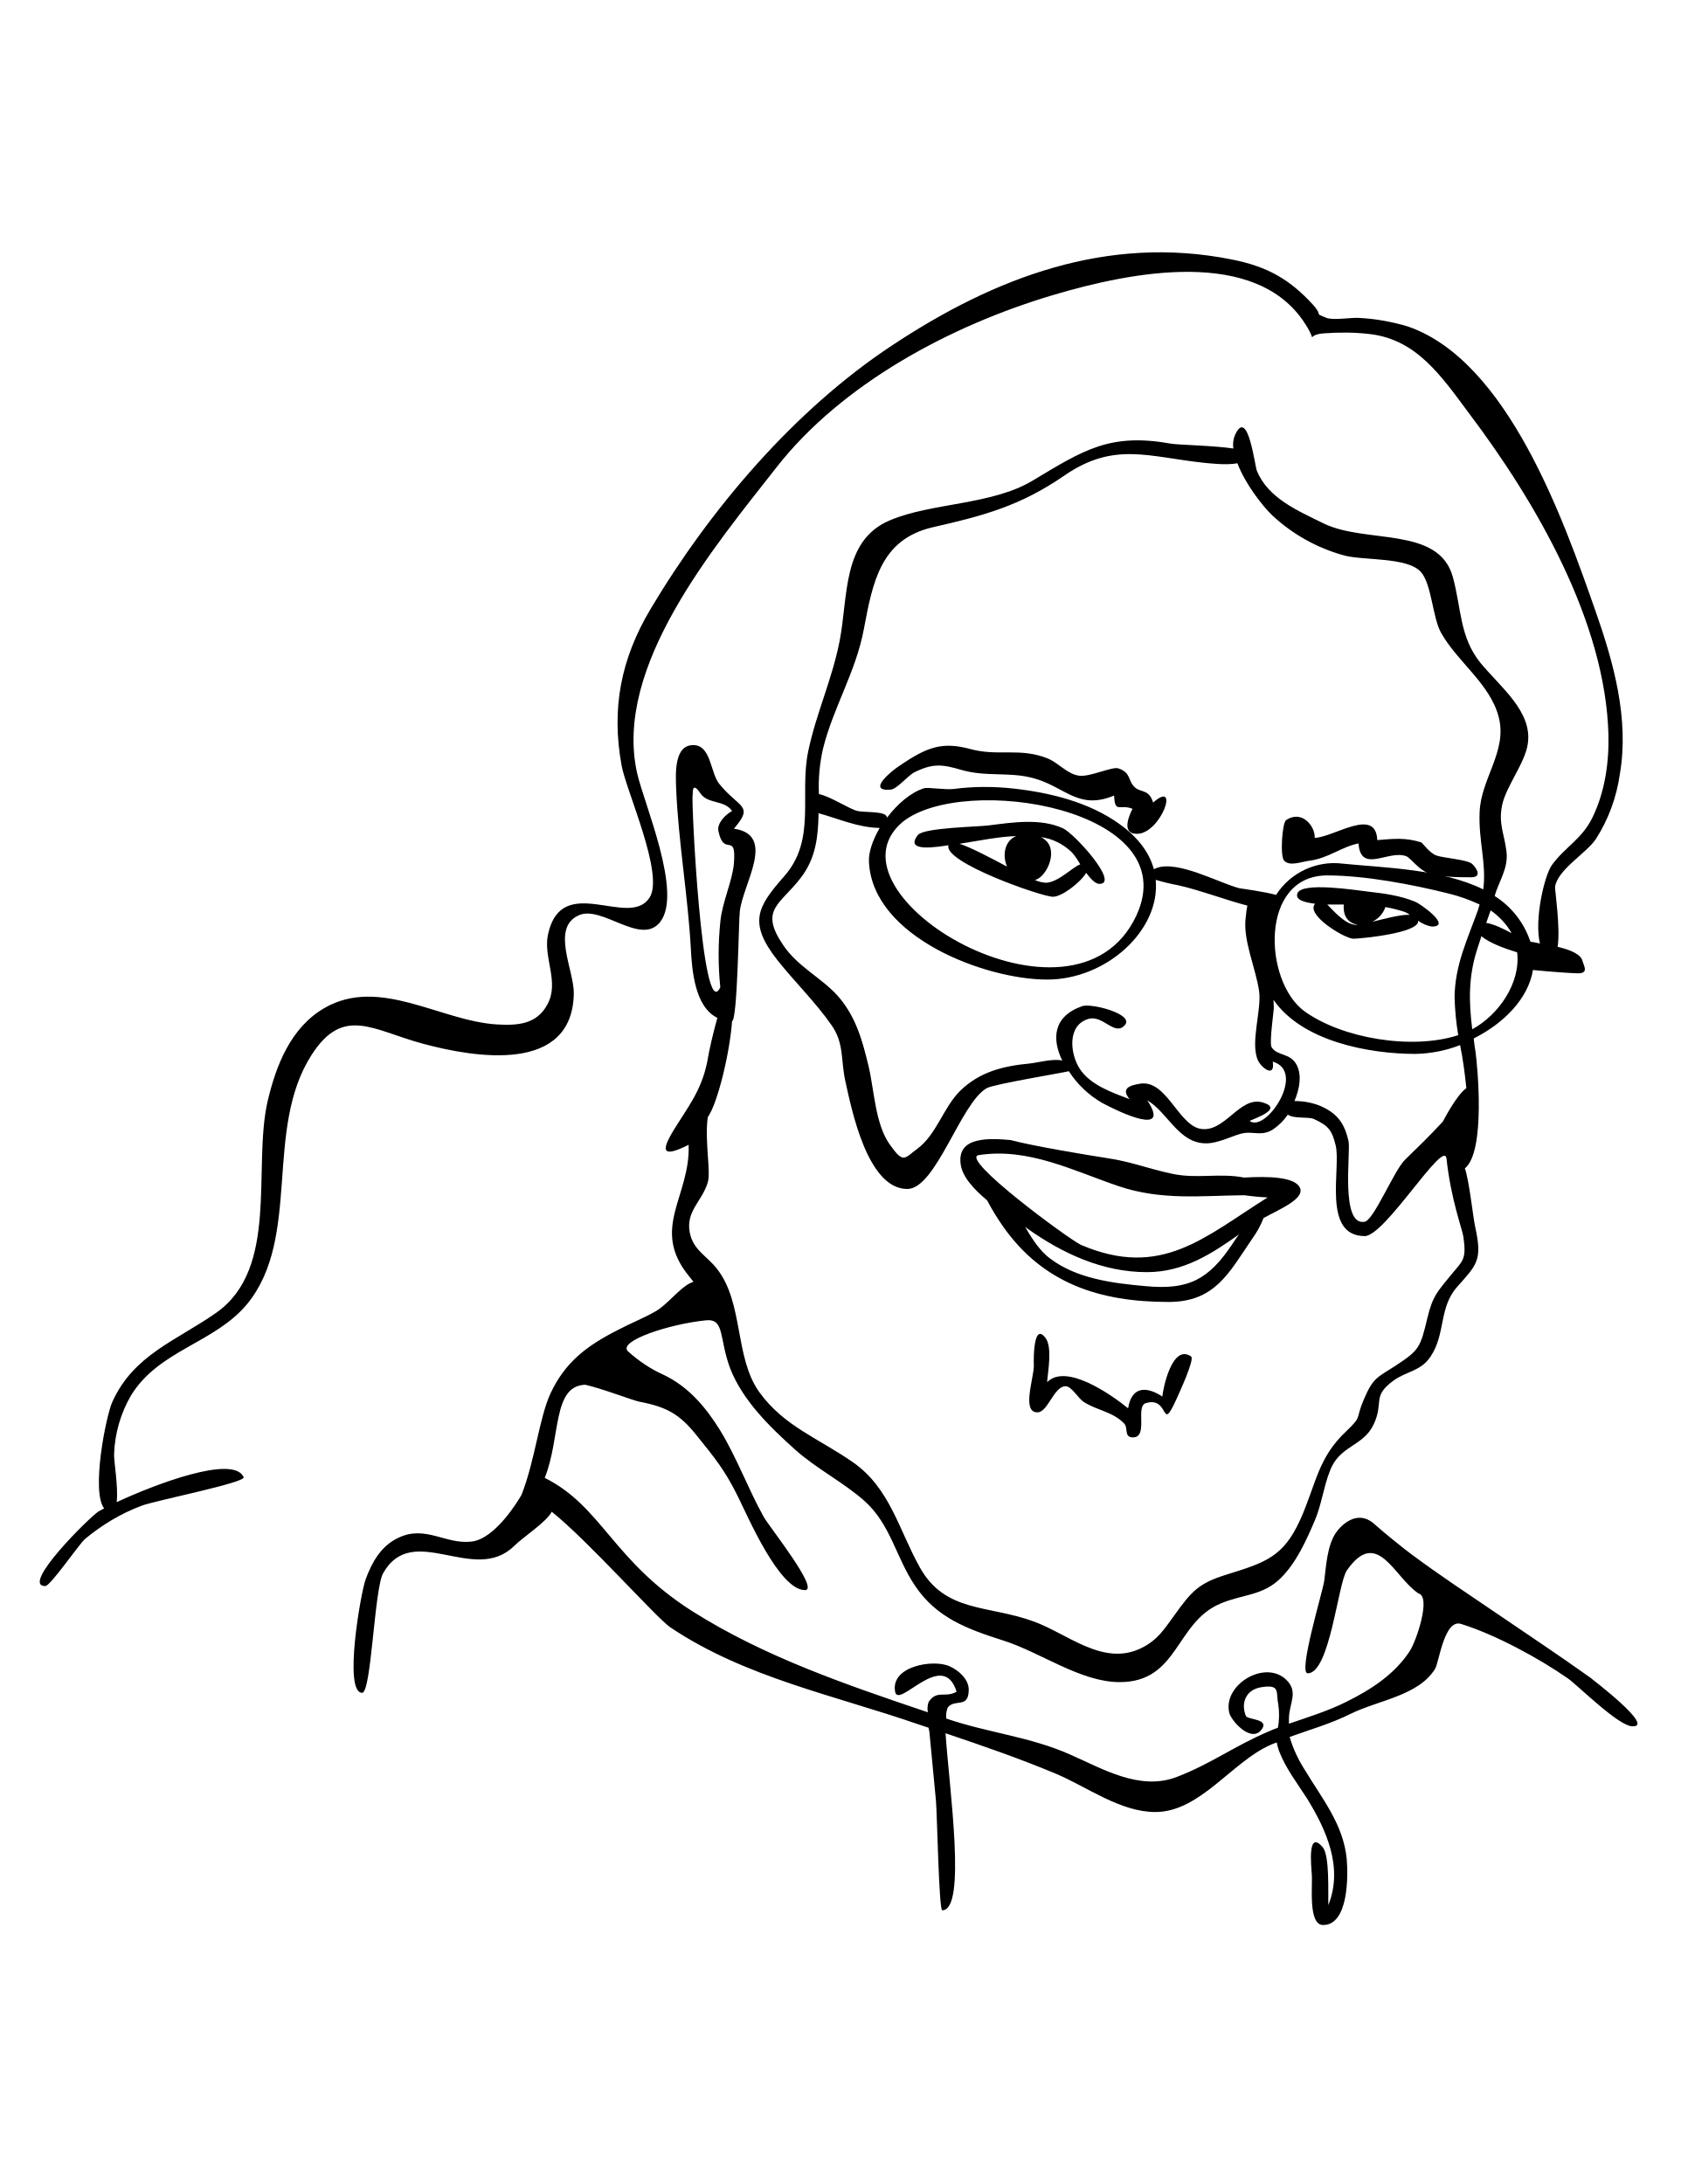
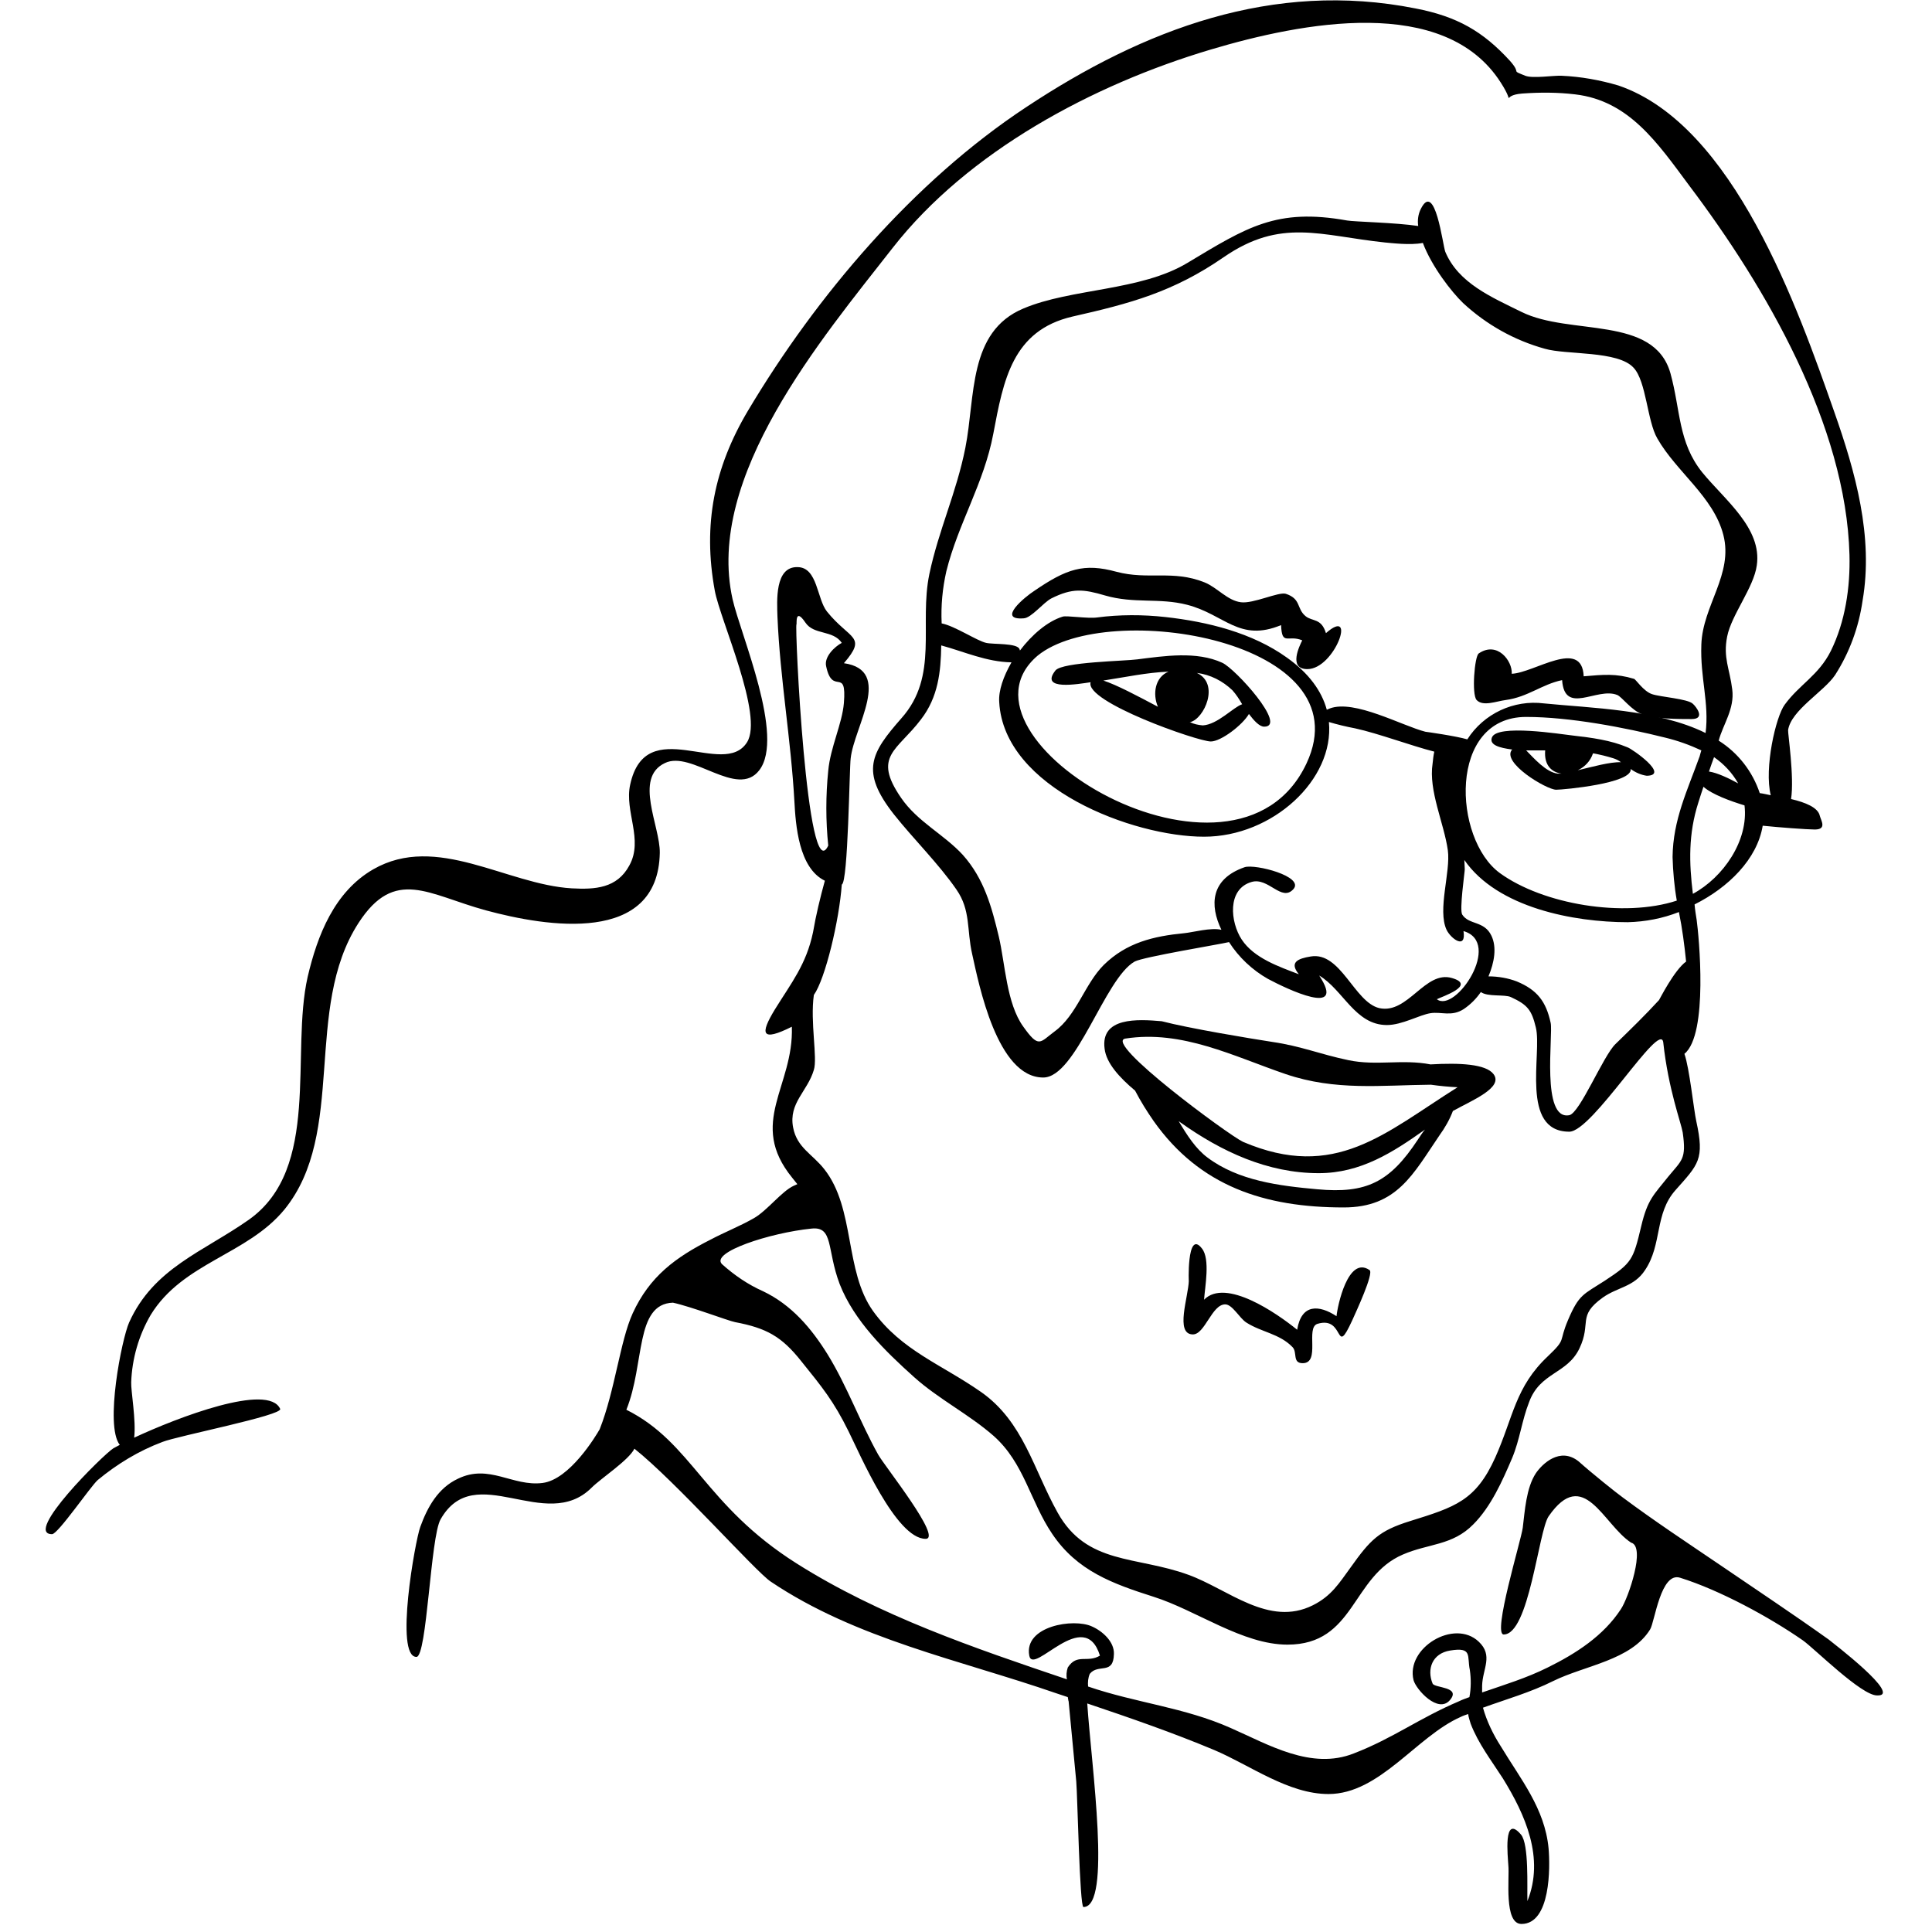
- <svg xmlns="http://www.w3.org/2000/svg" data-face="david" aria-hidden="true" focusable="false" width="200px" height="260px" viewBox="0 0 456.5 456.5">
+ <svg xmlns="http://www.w3.org/2000/svg" data-face="david" aria-hidden="true" focusable="false" width="500px" height="500px" viewBox="0 0 456.5 456.5">
  <path d="M308.9 158.1c-4.6 0-1.8-5.6-1.2-6.8-3.4-1.4-4.8 1.4-5-3.6-9.9 4.1-13.3-2.5-22.2-4.8-6.6-1.7-12.5-.2-19.4-2.2-5.1-1.5-7.7-1.8-12.7.7-1.9 1-4.7 4.6-6.5 4.7-6.5.5.3-5.1 2.5-6.5 7.6-5.2 11.7-6.6 19.4-4.5 7.5 2 13.3-.5 20.8 2.5 3 1.2 5.4 4.3 8.6 4.7 2.9.4 8.9-2.5 10.6-2 3.7 1.2 2.5 3.5 4.7 5.3 1.6 1.3 3.7.4 4.8 4 7.4-6.5 2.1 8.5-4.4 8.5zM399.7 169.9c-3.2 0-8.5 0-11.6-1.1-2.6-.9-4.9-4.2-6-4.6-4.8-1.9-12.4 4.9-13-3.5-4.8 1-8.1 4-13.3 4.7-2.3.3-5.4 1.6-6.9 0-1.2-1.3-.5-10.3.5-11 4.4-3 8 1.8 7.8 4.8 5.3-.2 16.6-8.5 17 .6 4.7-.4 7.6-.7 11.9.6.4.1 2.2 2.9 4.2 3.6 2 .7 8.5 1.1 9.7 2.3.7.6 3.1 3.6-.3 3.6zM288.8 156.6c-6.1-2.8-13.7-1.6-20.1-.8-2.8.4-17.6.6-19.3 2.6-3.9 4.9 5.5 3.2 8.3 2.8-1.5 4.6 25.3 14 28.4 14 2.4 0 7.5-3.9 9-6.5 1.2 1.6 2.5 3 3.6 3 5.6 0-6.8-13.7-9.9-15.1zm-12.7 2.1c-3.2 1.3-3.8 5.3-2.5 8.3-4.7-2.5-9.8-5.2-12.9-6.2 5.2-.8 10.3-1.9 15.4-2.1zm8.1 12.7c-1.1-.1-2.1-.3-3.1-.8h.2c3.2-.8 7-9 1.5-11.6 3.2.4 6.1 1.9 8.4 4.1.9 1 1.6 2.1 2.3 3.3-2.1.7-5.8 4.8-9.3 5zM384.6 176.6c-4-1.7-8.5-2.3-12.9-2.8-2.8-.3-18.1-2.8-19.2.5-.6 1.7 1.7 2.4 4.8 2.8-2.7 3 8.1 9.5 10.4 9.5 1.7 0 18.1-1.5 17.6-4.9 1.1.8 2.4 1.4 3.8 1.6 5.5-.1-3.4-6.3-4.5-6.7zm-16.5 6.2c-2.8-.3-5.7-3.7-7.5-5.5h4.5c-.3 3.6 1.6 5.2 3.9 5.5h-.9zm4.7-.8c1.7-.8 3-2.2 3.6-4 1.7.3 3.3.7 4.9 1.2.6.2 1.2.5 1.7.9-2.6-.1-6.8 1.1-10.2 1.9zM307.8 322.1c-2.5 0-1.2-2.6-2.4-3.8-3.1-3.2-7.3-3.5-10.9-5.8-1.6-1-3.3-4.3-5-4.3-3.2 0-4.8 7.2-7.7 7.1-4.2-.1-1-8.9-.9-12.7 0 1.4-.6-12.4 3.1-7.6 2 2.5.7 9.1.5 12.1 5.1-5.2 17.2 3.2 22 7.1 1-6.2 5.2-5.9 9.3-3.2.2-2.3 2.7-14.4 7.8-10.9 1.1.7-3.3 10.1-4.1 11.9-4.2 9.1-1.6-1.2-8.2.8-2.9.9.8 9.3-3.5 9.3zM352.9 253.8c-1.8-2.4-8-2.7-14.9-2.3-6.7-1.3-12.7.4-19.4-1-6.7-1.4-11.1-3.3-17.9-4.3-5.2-.8-19.7-3.2-26.2-4.9-5.7-.5-14.5-1-13.5 6.5.4 3.4 3.5 6.8 7.2 9.9 1.3 2.5 2.8 4.9 4.4 7.2 10.9 15.4 26.2 20.4 44.9 20.4 12.6 0 16.4-7.9 22.6-17 1.3-1.8 2.4-3.7 3.2-5.8 4.5-2.5 12-5.5 9.6-8.7zm-87-8.4c13.4-2.1 25.6 4.2 37.9 8.4 11.8 4 22.6 2.6 34.3 2.5 2.1.3 4.2.5 6.3.6-17.2 10.8-28.9 22.2-50.7 12.9-3.4-1.6-33.1-23.5-27.8-24.4zm45.3 35.6c-8.9-.8-18.6-2-25.9-7.5-2.7-2-4.8-5.2-6.8-8.6l.4.3c9.7 6.9 20.6 12 32.7 12 9.9 0 17.5-4.9 25.1-10.3-.6.7-1.1 1.5-1.7 2.4-6.6 10-12.1 12.8-23.8 11.7z" />
  <path d="M432.1 387.4c-8.4-6-17-11.7-25.5-17.5-7.8-5.3-15.7-10.5-23.2-16.1-1.4-1-7.4-5.8-10.4-8.5-4.4-3.5-8.6.6-10.1 2.8-2.3 3.5-2.6 8.9-3.1 12.9-.4 3-7.2 25.2-4.5 25.2 6 0 8.2-24.3 10.6-27.9 8.3-12 12.9 1.9 19.5 6.2 3.5.9-.6 13-2.4 15.7-4.1 6.3-10.6 10.5-17.3 13.8-5 2.5-10.3 4.1-15.5 5.9v-1.6c.1-4 2.7-7.1-.8-10.4-5.8-5.5-17.3 1.5-15.4 9.1.6 2.2 5.8 8 8.6 4.7 2.7-3.2-3.6-2.8-4.1-3.9-1.4-3.4-.1-7.1 4.1-7.8 5.4-.9 4 1.3 4.7 4.6.3 2.1.3 4.3-.1 6.4-.8.3-1.7.6-2.5 1-9.4 4-15.5 8.7-24.8 12.3-10.1 4-20.2-2.1-29.1-6-11-4.9-22.3-5.9-33.7-9.8-.1-1 0-2.1.4-3 2-2.5 5.6.4 5.7-4.7.1-2.9-2.7-5.4-5.2-6.5-4.3-2-16.1-.1-14.8 6.9.9 4.9 13-11.9 16.7 0-3 1.8-5.4-.6-7.6 2.8-.3.9-.4 1.9-.2 2.8-21.9-7.4-44.3-15-63.9-27.4-21.8-13.8-24.6-28.5-40.2-36.3 4.4-10.9 2-25 11-25.3 4.2.9 13.1 4.3 14.7 4.6 7.4 1.4 11 3.4 15.6 9.2 5 6.2 7.7 9.5 11.2 16.6 2.6 5.2 11.2 25.4 18.2 25.4 4.1 0-9.7-17.2-11.2-19.9-4.3-7.7-7.3-16.1-11.9-23.6-3.9-6.3-8.6-11.8-15.3-15-3.6-1.6-6.8-3.8-9.7-6.4-2.8-2.8 11.3-7.4 21.1-8.4 5.3-.6 3.6 4.9 6.7 13.1 3.4 8.7 10.8 15.9 17.6 22 5.8 5.2 13 8.8 18.8 13.9 7.2 6.4 8.6 15.4 13.8 23.1 5.9 8.8 14.3 11.8 24 14.9 10.1 3.2 21 11.3 31.6 11.3 16 0 15.1-16.1 27.3-21.3 6-2.6 11.7-2.1 16.6-7.1 4.2-4.2 6.9-10.3 9.2-15.7 1.8-4.3 2.3-8.9 4-13.2 2.6-7.1 9-6.6 11.9-12.7 2.9-6.1-.6-7.6 5.5-12 3.5-2.5 7.4-2.5 10-6.5 4.1-6.1 2.2-13.3 7.2-18.9 5.4-6.1 6.9-7.2 4.9-16.3-.6-2.7-1.6-12.5-2.8-15.9 5.7-4.6 3.4-28 2.9-31.6-.2-1.2-.4-2.5-.5-3.7 8-4 14.8-10.7 16.1-18.6 3.8.4 10.6.9 12.3.9 2.9 0 1.5-2.1 1.2-3.2-.4-2-3.4-3.2-6.8-4 .8-5.2-.8-15.7-.7-16.3.7-4.7 8.5-9.1 11.1-13 3.4-5.3 5.6-11.3 6.5-17.6 2.6-15.1-1.7-30.4-6.7-44.6-8.5-24.2-23.7-67.8-51-77.1-4.4-1.3-8.9-2.1-13.4-2.3-2-.1-6.8.7-8.6 0-3.7-1.5-.7-.2-3.6-3.5-6.4-7-12.5-10.5-22.3-12.4-33.7-6.7-64.2 4.9-92 23.3-26.7 17.6-49.6 44.6-65.8 71.8-7.9 13.3-10.7 26.8-7.8 42.5 1.3 7 11.6 29.5 7.6 35.8-5.5 8.7-23.9-7.1-27.6 10-1.4 6.3 3.2 13-.2 19.1-2.9 5.4-8.1 5.7-13.6 5.4-15.4-.9-31.9-13.1-46.9-4.5C79 210.7 75 221 72.7 230.8c-4.1 18.1 3.2 45.3-13.9 57.4-10.8 7.6-22.5 11.4-28.3 24.3-1.7 3.8-5.8 24.3-2.2 28.9-.6.3-1.1.6-1.5.8-2.4 1.5-21.4 20.3-14.5 20.3 1.4 0 9.1-11.3 10.8-12.8 4.6-3.8 9.7-6.9 15.3-9 3.5-1.4 28.5-6.3 27.8-7.8-2.8-6.2-24.2 2-34.5 6.8.5-4-.8-11.2-.7-13.1.2-5.6 1.8-11.1 4.6-15.9 7.6-12.4 22.8-14.2 31.6-24.9 14.8-18.2 4.4-47.4 17.5-67.7 8.6-13.3 16.5-6.7 30.1-3 14.4 3.9 40.7 8.2 41.1-13.6.1-6.3-6.2-17.7 1.2-21.2 6.3-3.1 17.1 8.5 22.3 1.7 6.1-7.9-4.4-32-6.3-40.4-6.5-29 21-61.5 37.8-83 17.8-22.8 47.3-38.6 75.2-46.9 21.5-6.4 55.2-13 68.5 7.8 3.8 5.9-.4 3 5.1 2.6 4.2-.3 8.3-.3 12.5.2 12.7 1.5 19.4 11.4 26.9 21.5 18.2 24.1 37.1 56.7 37.9 87.3.2 7.7-1 15.8-4.4 22.7-2.9 5.8-7.4 7.9-10.9 12.7-2.1 2.8-4.9 15-3.3 21.4-1-.2-1.8-.4-2.6-.5-1.7-5.1-5.1-9.5-9.7-12.4 1-3.8 3.8-7.5 3.2-12.1-.6-4.9-2.2-7.5-1.2-12.5 1-5.1 6.3-11.6 7-16.8 1.3-8.8-7.6-15.5-12.9-22-5.7-7.1-5.1-14.7-7.5-23.4-3.9-13.8-23.7-8.8-35.2-14.5-7.1-3.5-14.9-6.8-18-14.2-.6-1.5-2.4-17-5.8-10.1-.6 1.2-.8 2.6-.6 4-5.2-.8-15.2-1-16.8-1.3-16.7-3-23.7 1.6-37.7 10-11.1 6.7-27.5 6-38.8 10.8-13.1 5.5-11.3 20.8-13.7 32.9-2.1 10.6-6.3 19.4-8.5 29.8-2.5 12 2.3 24.1-6.6 34.1-7.2 8.2-9.8 12.5-1.8 22.7 4.6 5.8 10.6 11.7 14.8 17.8 3.4 4.9 2.4 9.5 3.7 15.2 1.6 7.2 5.9 29.2 16.8 29.2 7.8 0 14.5-23.4 21.6-27.4 2-1.1 20.3-4.1 22.3-4.6 2.3 3.6 5.5 6.6 9.2 8.7 4.5 2.4 18.7 9.2 12.1-.8 5.7 3.4 8.5 11.7 16 11.7 3.6 0 7.7-2.4 10.3-2.8s5 .9 7.9-1c1.6-1.1 2.9-2.4 4-4 1.6 1.2 5.6.5 7.1 1.2 3.9 1.8 4.9 3 5.9 7.2 1.5 6.1-3.8 24.6 7.9 24.6 5.5 0 21.5-26.5 22.2-21.1 1.2 11.1 4.2 18.9 4.6 21.3.9 6.3-.2 6.5-3.4 10.4-3.5 4.4-4.9 5.4-6.4 11.7-1.9 8-2.2 8.7-8.6 12.9-5.1 3.3-6.1 3.2-8.7 9.3-2.3 5.4-.3 4.3-4.7 8.5-7.8 7.3-8.2 14.4-12.5 24-4.6 10.2-9.5 11.7-20.1 15-7.4 2.3-9.4 4.4-14.1 11-2.7 3.7-4.5 6.7-8.9 8.9-10.4 5.2-20-3.8-29.4-7.2-12.3-4.5-24-2.3-30.9-14.7-5.7-10.2-8.1-21.5-18.1-28.5-9.3-6.5-18.8-9.8-25.5-19.1-6.8-9.5-4.2-24.2-11.5-33.5-2.8-3.6-6.5-5.1-7.4-9.9-1.1-5.8 3.4-8.5 4.9-13.6.9-2.8-.9-11.4 0-17.7 2.7-3.8 6-17.6 6.6-26.1 1.5-.4 1.8-27.7 2.1-29.8.8-7.5 10.1-20.8-1.6-22.5 5.6-6.5 1.4-5.5-4-12.2-2.4-3-2.2-10.4-6.9-10.5-5.5-.2-4.9 8.1-4.8 11.7.6 14.5 3.2 29.1 4 43.6.3 5.6 1 15.8 7.2 18.8-1.1 4-2.1 8.1-2.8 12.2-1.6 7.6-5.1 11.9-9 18.2-3.6 5.9-3.2 7.7 4 4.1.5 14.1-10.5 22.7.1 35.7l1.2 1.5-.9.4c-2.8 1.3-6.2 5.8-9.3 7.6-3.3 1.9-6.9 3.3-10.3 5.1-8.3 4.2-14.4 8.7-18.4 17.4-3 6.6-4.2 18.3-7.8 27.4-.9 1.6-7.1 11.9-13.5 12.7-7.1.9-12.6-4.6-20-1-4.7 2.2-7.2 6.7-8.9 11.4-1.2 3.2-6.1 30.7-.9 30.7 2.5 0 3.3-28.3 5.7-32.5 8.1-14.3 24.8 3.4 35.7-7.5 2.2-2.2 8.8-6.5 10.1-9.2 9.7 7.7 28.6 29 32.2 31.4 20.2 13.6 44.7 18.5 67.5 26.4l2.7.9c.1.4.1.8.2 1l1.8 18.9c.3 3.3.8 29.7 1.7 29.7 6.7 0 1.9-33.1.9-48.1 10.1 3.4 20.2 6.9 30 11 8.5 3.6 17.5 10.4 27 10.4 12.1 0 20.8-13.6 31.2-18.2.6-.3 1.2-.5 1.8-.7.1.8.4 1.6.6 2.3 1.8 4.7 4.9 8.7 7.6 12.9 5.3 8.6 9.9 18.8 5.8 29-.1-3.3.4-13.4-1.5-15.7-4.3-5.1-3.1 5.3-3 7.3.3 2.9-1.1 13.8 3.1 13.8 6.9 0 6.8-13.4 6.4-17.9-.9-9.4-6.6-16.3-11.3-24.1-1.8-2.8-3.3-5.9-4.2-9.1 5.5-2 11.2-3.6 16.6-6.3 7.5-3.7 18.4-4.9 22.9-12.2 1.1-1.8 2.5-13.7 7.1-12.2 9.3 2.9 21.1 9.3 29 14.8 2.8 2 13.8 13 17.5 13 6.3.3-10.7-12.6-11.4-13.2zm-35.9-174.6c-12.5 4.1-31.6.9-41.8-6.5-11.1-8.1-12.3-36.9 6.2-36.9 10.3 0 23.3 2.5 32.9 4.9 2.9.7 5.7 1.7 8.5 3-.1.4-.3.9-.4 1.4-2.9 8.1-6.3 15-6.4 23.8.1 3.4.4 6.9 1 10.3zm16-22.5c1 8.3-5 17-12.2 20.9-.9-7.3-1.1-14.1 1.3-21.6.4-1.3.8-2.5 1.2-3.7 2 1.8 6.4 3.4 9.7 4.4zm-1.5-5.2c-2.2-1.2-4.9-2.5-6.9-2.8.4-1.2.8-2.3 1.2-3.4 2.3 1.6 4.3 3.7 5.7 6.2zM223.6 135c2.8-11.3 8.9-20.8 11.1-32.5 2.4-12.7 4.5-24.4 18.7-27.7 13.7-3.1 23.8-5.8 35.7-14 13.6-9.4 22.9-5.1 38.2-3.5 1.3.1 5.9.7 8.9.1 2.1 5.6 6.8 11.6 9.5 14.2 5.5 5.1 12.1 8.8 19.3 10.8 5.1 1.5 17.3.4 21 4.5 3 3.2 3.2 12.6 5.6 16.7 4.5 7.9 13.3 13.8 15.6 22.8 2.4 9.3-4.9 16.7-5.2 25.9-.3 7.9 1.9 13.8 1 20.9-11.3-5.6-27.3-5.9-38.2-7-7.1-.9-14.2 2.4-18.1 8.5-2.7-.8-9.8-1.8-9.9-1.8-5.5-1.4-16.8-7.7-22.6-5.5l-.7.3c-1.2-4.4-4.2-8.6-9.4-12.3-8.2-5.9-18.8-8.5-28.7-9.6-5.4-.6-10.9-.6-16.2.1-2.2.3-7.2-.5-8.1-.2-3.6 1.1-7.3 4.3-10.1 8l-.1-.3c-.5-1.5-6.2-1.1-7.9-1.5-2.2-.5-7.4-4-10.5-4.6-.2-4.2.2-8.3 1.1-12.3zm85.1 45.4c-16.8 35.7-86.5-6-63.5-25.5 16.5-13.4 77.2-3.7 63.5 25.5zm30.8 55.7c1.2-.6 9.4-3.3 3.6-5-6.4-1.9-10.4 8.6-17.2 7.1-5.9-1.4-9.1-13.4-16.2-12.2-3.1.5-5.1 1.4-2.8 4.2-4.7-1.8-10.6-3.8-13.5-8.2-2.7-4.1-3.5-11.9 2.3-13.6 4-1.2 7.1 4.8 9.9 1.7 2.7-3-9-6-11.5-5.2-8.1 2.8-8.3 9-5.5 14.8-2.5-.6-6.7.6-8.8.8-7.2.7-13.6 2.2-19 7.5-4.5 4.5-6.4 11.9-11.6 15.7-3.5 2.6-3.7 4.1-7.4-1.1-4-5.5-4.3-15-5.8-21.3-1.7-7.1-3.5-13.7-8.5-19.3-4.5-4.9-10.7-7.8-14.6-13.5-6.8-9.9-.9-11.1 4.7-18.5 4.1-5.3 4.7-11.3 4.8-17.5 5.5 1.5 10.7 3.9 16.6 4-1.9 3.3-3.1 6.7-2.9 9.4 1.1 20.3 31.6 31.8 48.4 31.8 16.2 0 30.8-13.5 29.5-27.1 2 .6 4.1 1.1 6.2 1.5 5.5 1.2 13.2 4.1 18.7 5.5-.2.9-.3 1.8-.4 2.8-1 6.4 2.7 14.1 3.6 20.5.7 5.1-2.5 14.1-.3 18.8 1 2.1 4.7 4.8 4 .3 9.3 2.7-1.9 19.5-6.3 16.1zm52.5.2c-3.3 3.6-6.7 6.9-10.3 10.4-2.9 2.8-8.4 16.3-10.9 16.8-6.7 1.3-3.8-18.9-4.4-21.8-1.1-5.1-3.2-7.8-8-9.8-2.1-.8-4.4-1.2-6.7-1.2 1.4-3.3 2-6.9.7-9.6-1.7-3.6-5.3-2.5-6.9-5-.7-1.1.6-10 .6-10.7 0-.8-.1-1.5-.1-2.2 7.8 11.3 25.9 14.7 38.6 14.7 4.2-.1 8.3-.9 12.1-2.4.8 3.9 1.3 7.8 1.7 11.7-2.8 2-6.3 9-6.4 9.1zm-203.8-88.8c.1 0-.4-4.1 2.1-.4 2 3 6.5 1.7 8.6 4.8-1.7.9-4.2 3.3-3.7 5.5 1.5 7.2 4.9-.1 4.2 8.7-.4 4.9-3.2 10.5-3.7 16-.6 5.9-.6 11.8 0 17.7-5 10.6-8-52.3-7.5-52.3z" />
</svg>
